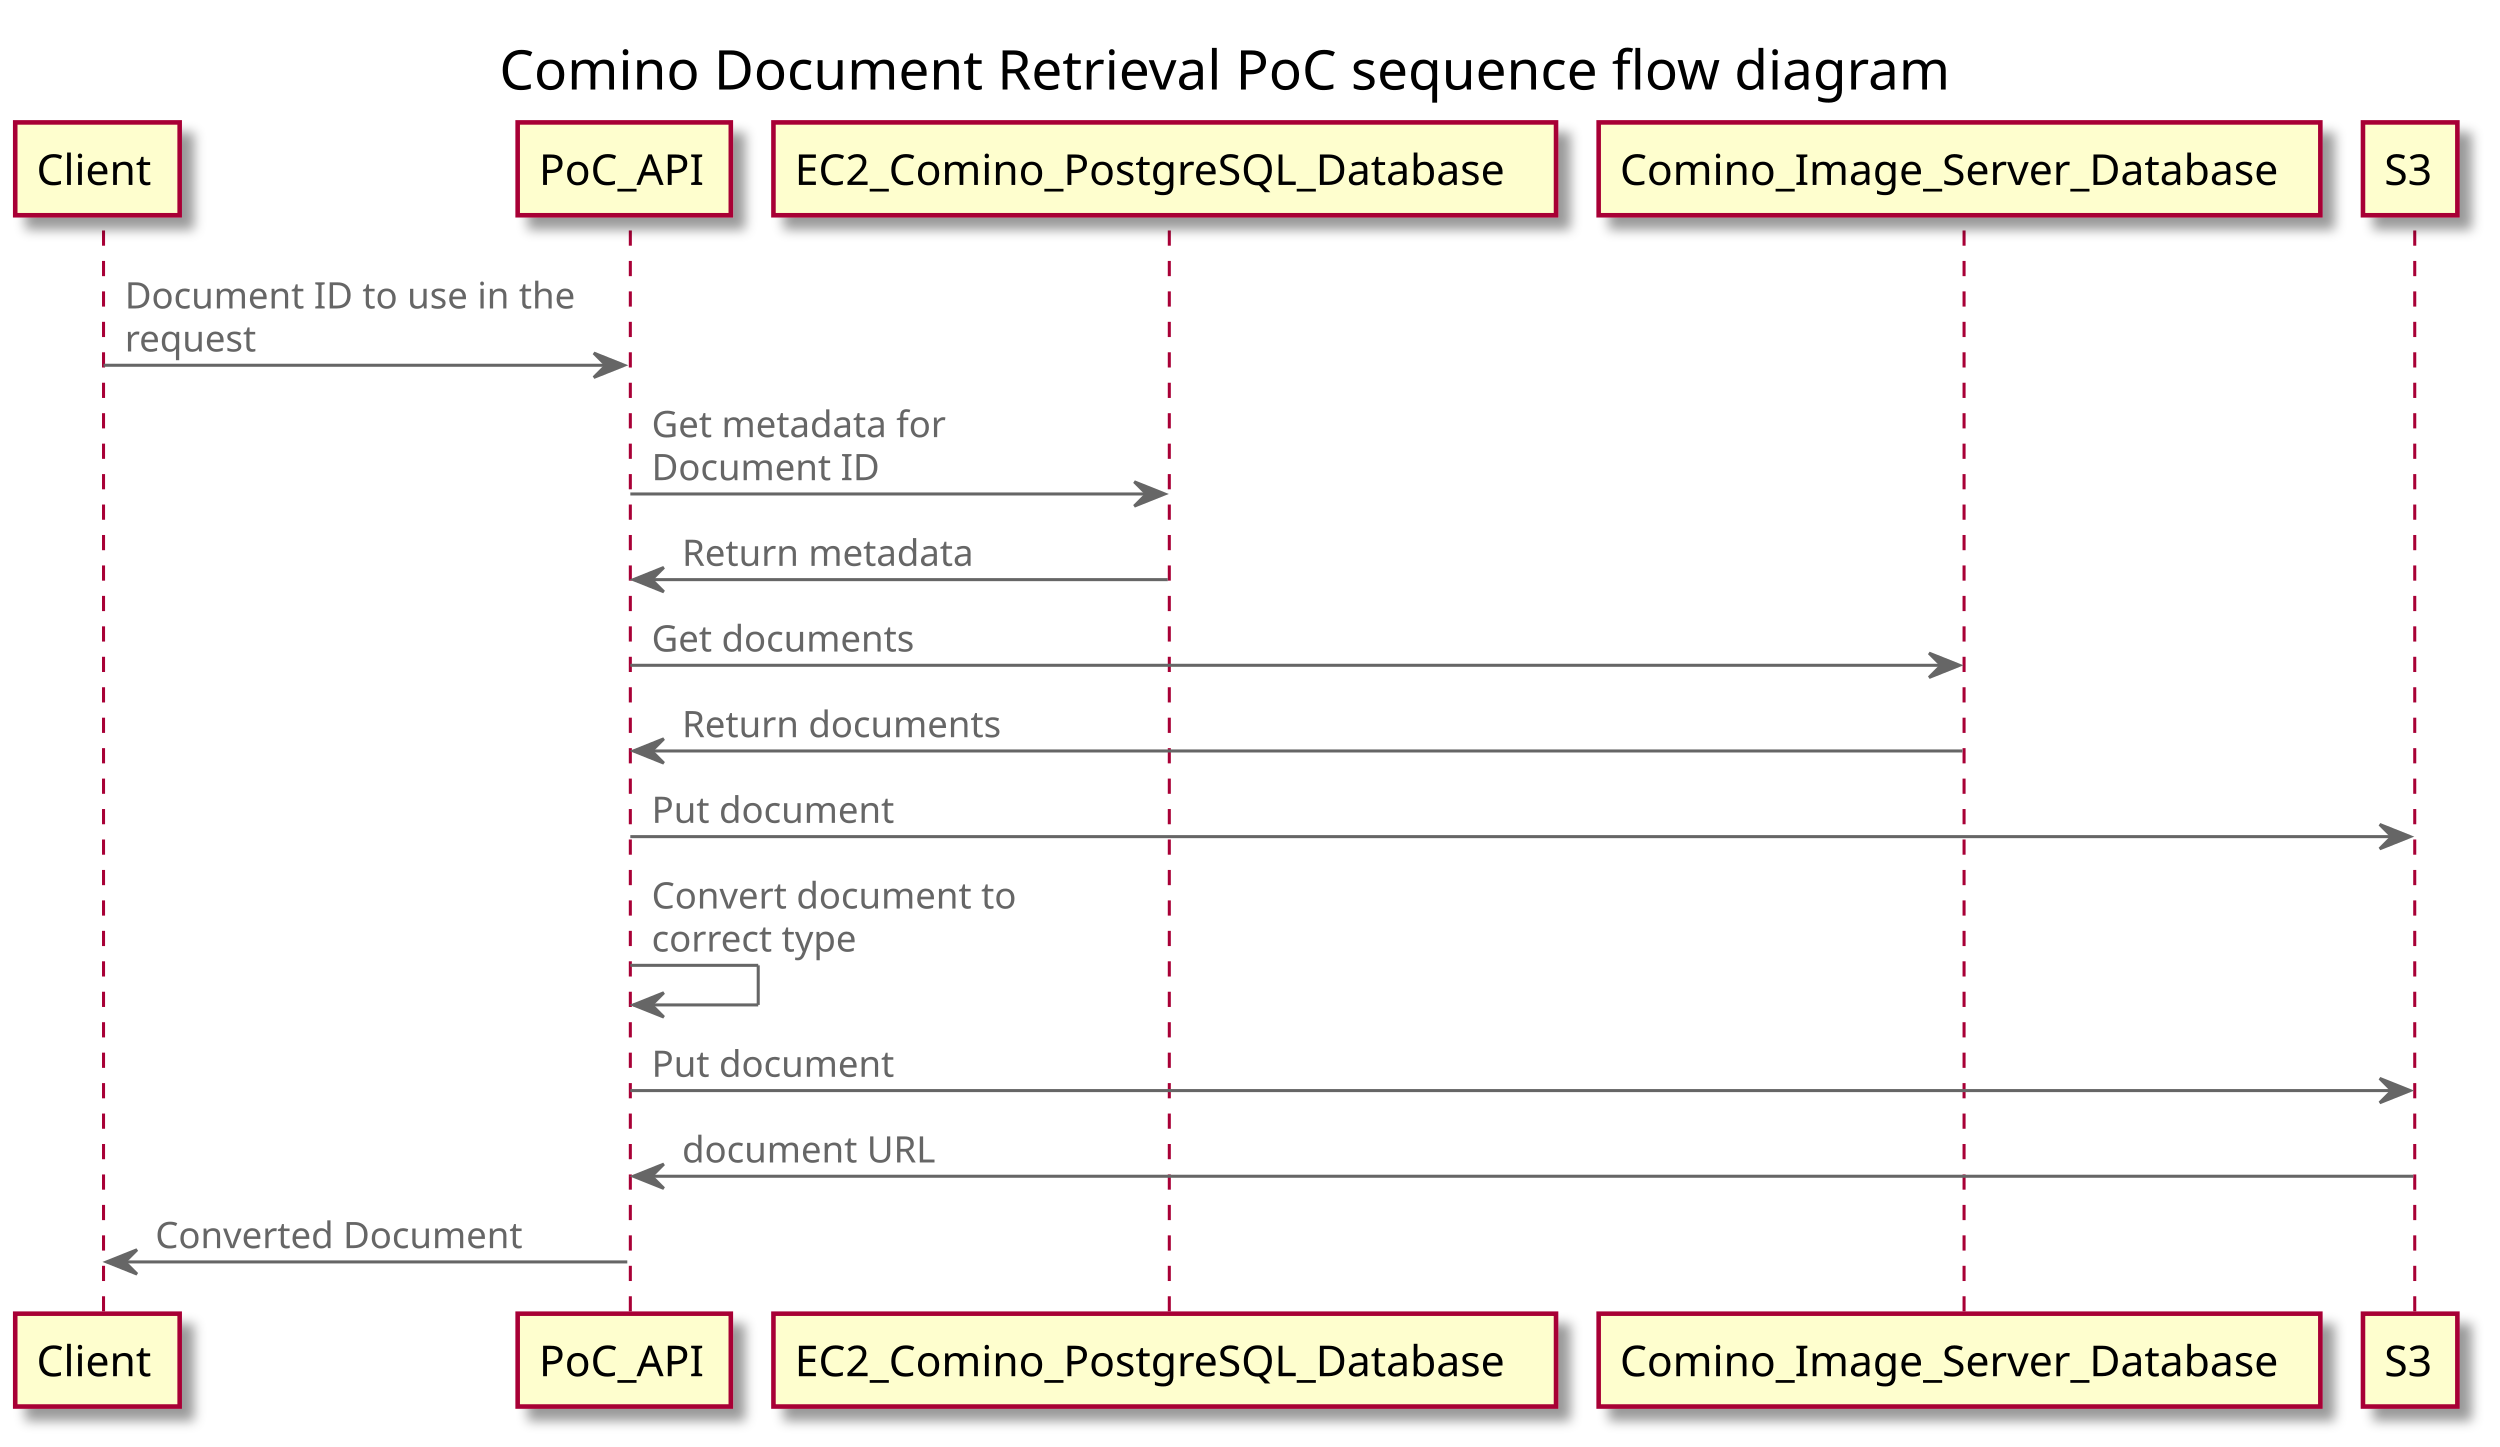
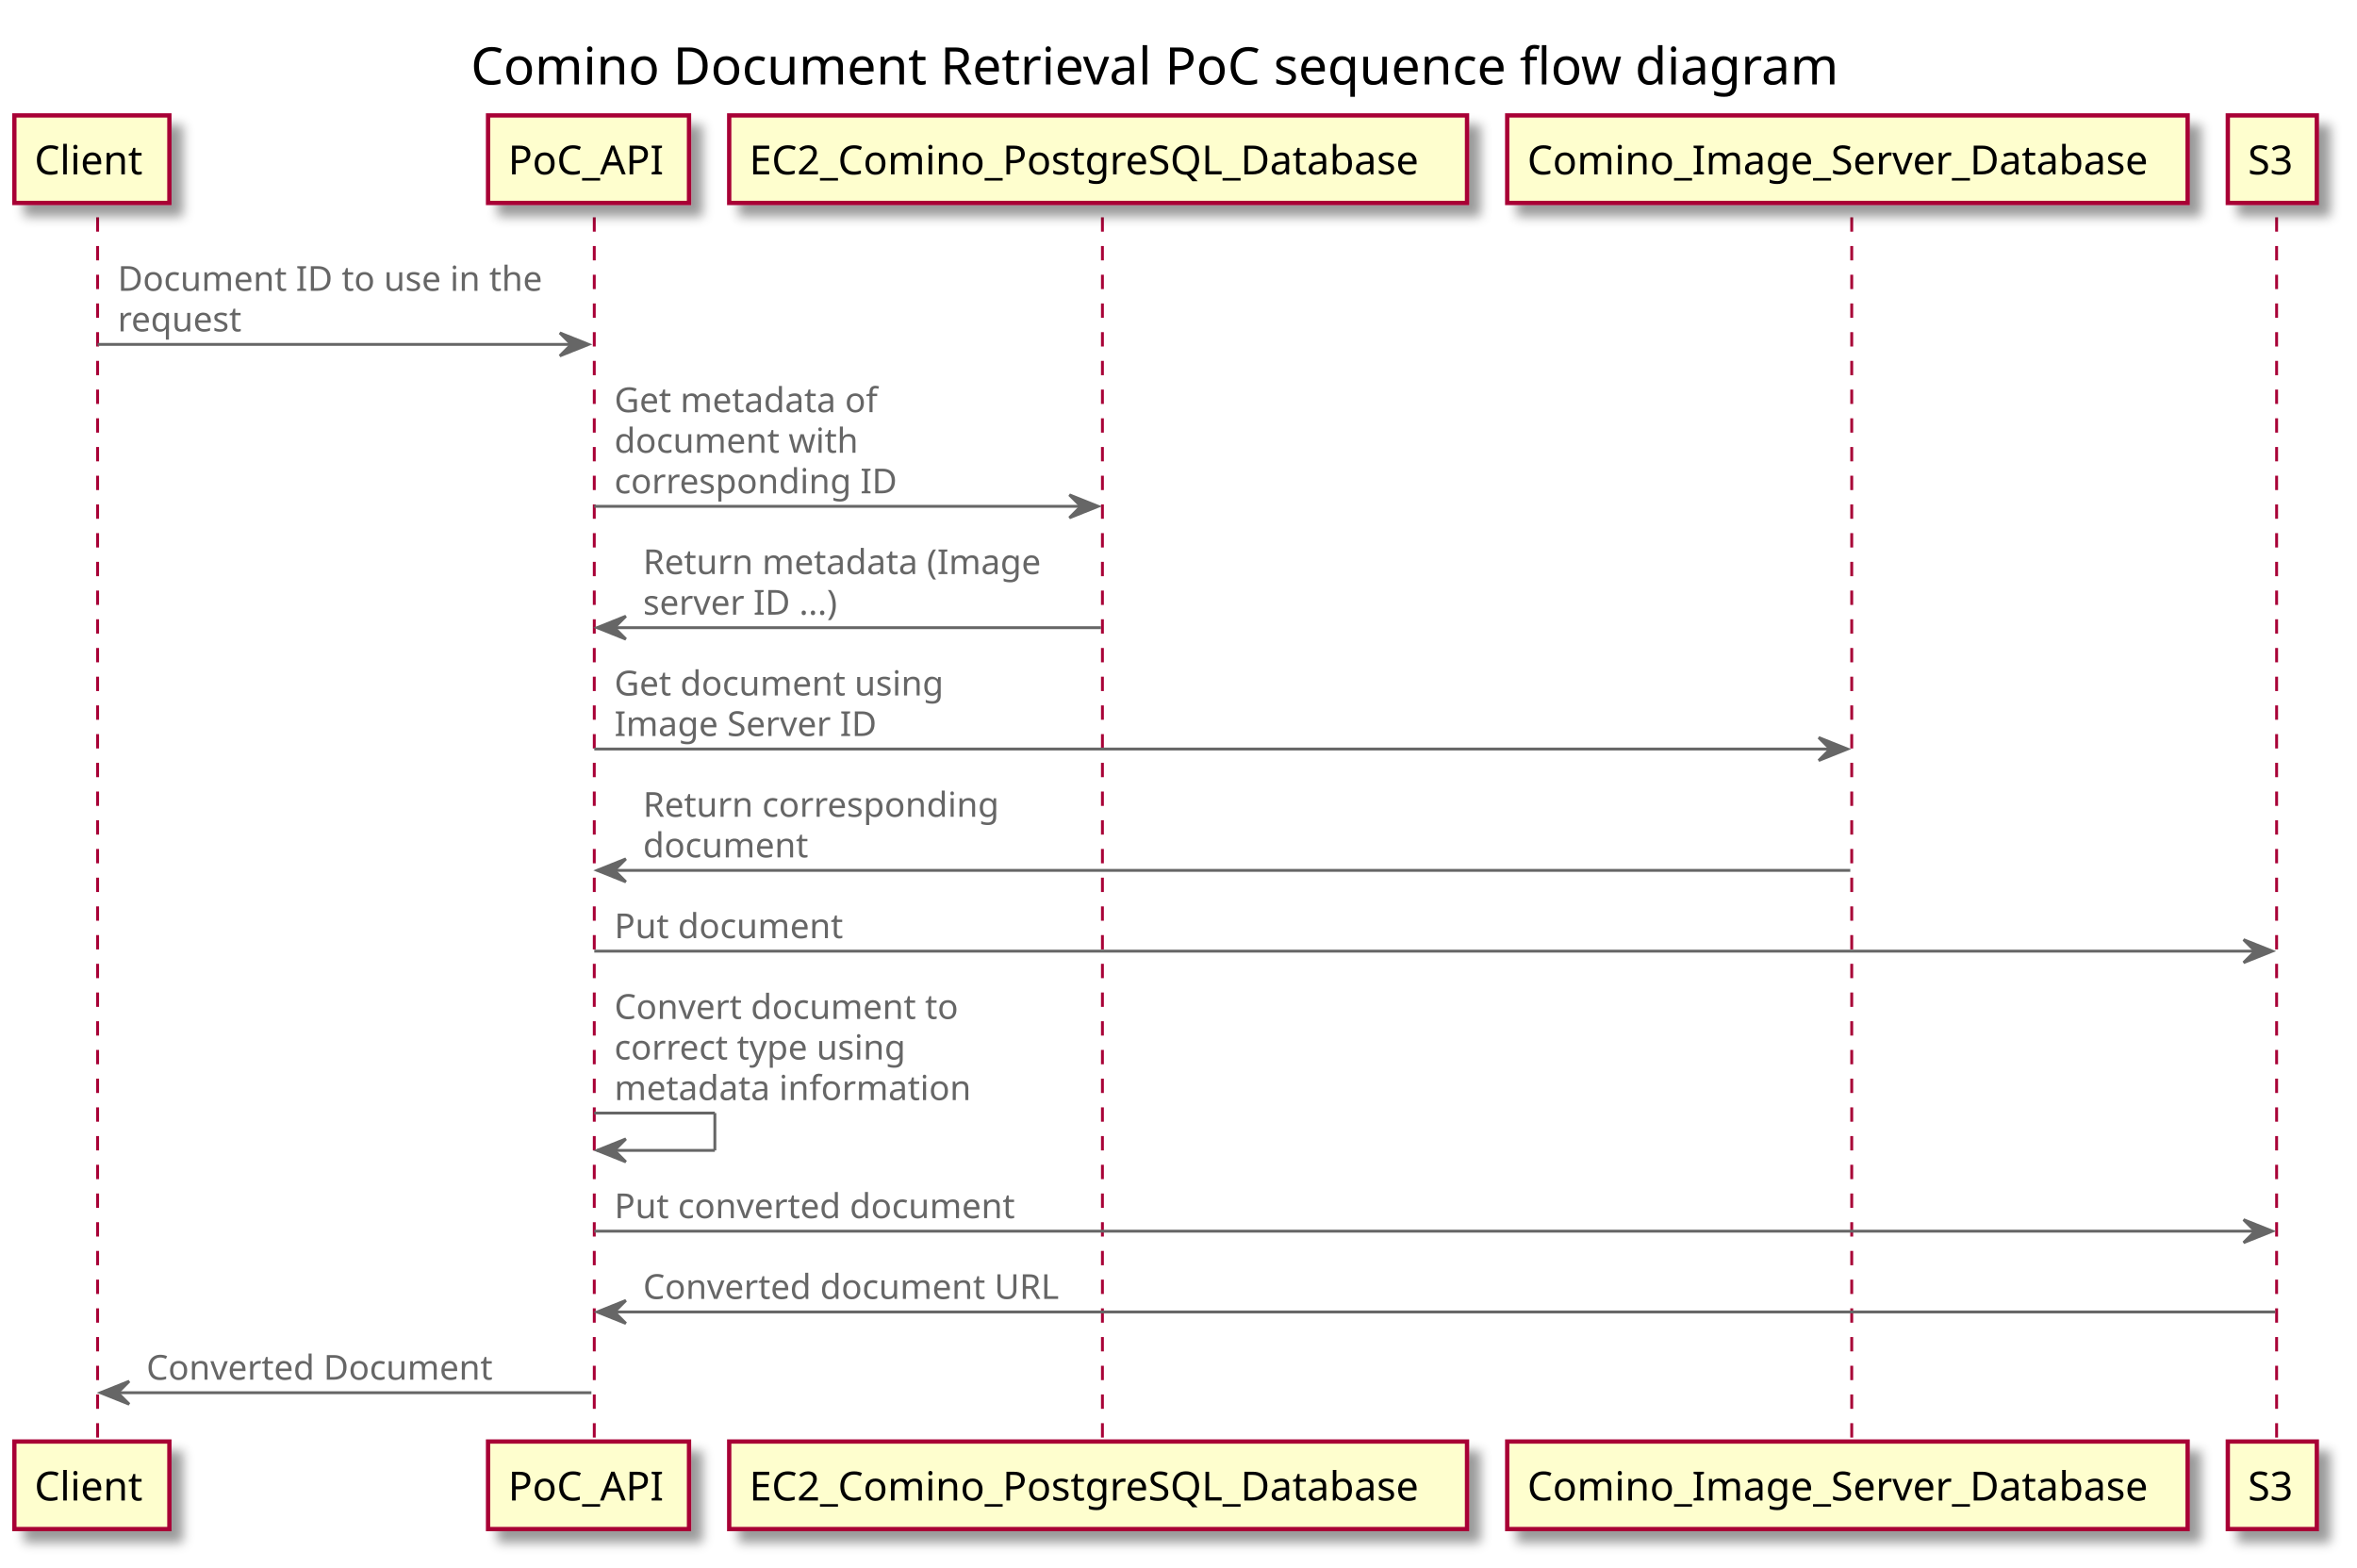
- <svg xmlns="http://www.w3.org/2000/svg" contentScriptType="application/ecmascript" contentStyleType="text/css" height="475px" preserveAspectRatio="none" style="width:821px;height:475px;background:#FFFFFF;" version="1.1" viewBox="0 0 821 475" width="821px" zoomAndPan="magnify">
+ <svg xmlns="http://www.w3.org/2000/svg" contentScriptType="application/ecmascript" contentStyleType="text/css" height="546px" preserveAspectRatio="none" style="width:821px;height:546px;background:#FFFFFF;" version="1.1" viewBox="0 0 821 546" width="821px" zoomAndPan="magnify">
  <defs>
-     <filter height="300%" id="f5p1owfury7mg" width="300%" x="-1" y="-1">
+     <filter height="300%" id="fwouuopi2ennw" width="300%" x="-1" y="-1">
      <feGaussianBlur result="blurOut" stdDeviation="2.0" />
      <feColorMatrix in="blurOut" result="blurOut2" type="matrix" values="0 0 0 0 0 0 0 0 0 0 0 0 0 0 0 0 0 0 .4 0" />
      <feOffset dx="4.0" dy="4.0" in="blurOut2" result="blurOut3" />
      <feBlend in="SourceGraphic" in2="blurOut3" mode="normal" />
    </filter>
  </defs>
  <g>
    <text fill="#000000" font-family="sans-serif" font-size="18" lengthAdjust="spacing" textLength="488" x="164" y="29.402">Comino Document Retrieval PoC sequence flow diagram</text>
-     <line style="stroke:#A80036;stroke-width:1.0;stroke-dasharray:5.0,5.0;" x1="34" x2="34" y1="75.688" y2="432.414" />
-     <line style="stroke:#A80036;stroke-width:1.0;stroke-dasharray:5.0,5.0;" x1="207" x2="207" y1="75.688" y2="432.414" />
-     <line style="stroke:#A80036;stroke-width:1.0;stroke-dasharray:5.0,5.0;" x1="384" x2="384" y1="75.688" y2="432.414" />
-     <line style="stroke:#A80036;stroke-width:1.0;stroke-dasharray:5.0,5.0;" x1="645" x2="645" y1="75.688" y2="432.414" />
-     <line style="stroke:#A80036;stroke-width:1.0;stroke-dasharray:5.0,5.0;" x1="793" x2="793" y1="75.688" y2="432.414" />
-     <rect fill="#FEFECE" filter="url(#f5p1owfury7mg)" height="30.488" style="stroke:#A80036;stroke-width:1.5;" width="54" x="5" y="40.199" />
+     <line style="stroke:#A80036;stroke-width:1.0;stroke-dasharray:5.0,5.0;" x1="34" x2="34" y1="75.688" y2="503.078" />
+     <line style="stroke:#A80036;stroke-width:1.0;stroke-dasharray:5.0,5.0;" x1="207" x2="207" y1="75.688" y2="503.078" />
+     <line style="stroke:#A80036;stroke-width:1.0;stroke-dasharray:5.0,5.0;" x1="384" x2="384" y1="75.688" y2="503.078" />
+     <line style="stroke:#A80036;stroke-width:1.0;stroke-dasharray:5.0,5.0;" x1="645" x2="645" y1="75.688" y2="503.078" />
+     <line style="stroke:#A80036;stroke-width:1.0;stroke-dasharray:5.0,5.0;" x1="793" x2="793" y1="75.688" y2="503.078" />
+     <rect fill="#FEFECE" filter="url(#fwouuopi2ennw)" height="30.488" style="stroke:#A80036;stroke-width:1.5;" width="54" x="5" y="40.199" />
    <text fill="#000000" font-family="sans-serif" font-size="14" lengthAdjust="spacing" textLength="40" x="12" y="60.734">Client</text>
-     <rect fill="#FEFECE" filter="url(#f5p1owfury7mg)" height="30.488" style="stroke:#A80036;stroke-width:1.5;" width="54" x="5" y="431.414" />
-     <text fill="#000000" font-family="sans-serif" font-size="14" lengthAdjust="spacing" textLength="40" x="12" y="451.949">Client</text>
-     <rect fill="#FEFECE" filter="url(#f5p1owfury7mg)" height="30.488" style="stroke:#A80036;stroke-width:1.5;" width="70" x="170" y="40.199" />
+     <rect fill="#FEFECE" filter="url(#fwouuopi2ennw)" height="30.488" style="stroke:#A80036;stroke-width:1.5;" width="54" x="5" y="502.078" />
+     <text fill="#000000" font-family="sans-serif" font-size="14" lengthAdjust="spacing" textLength="40" x="12" y="522.613">Client</text>
+     <rect fill="#FEFECE" filter="url(#fwouuopi2ennw)" height="30.488" style="stroke:#A80036;stroke-width:1.5;" width="70" x="170" y="40.199" />
    <text fill="#000000" font-family="sans-serif" font-size="14" lengthAdjust="spacing" textLength="56" x="177" y="60.734">PoC_API</text>
-     <rect fill="#FEFECE" filter="url(#f5p1owfury7mg)" height="30.488" style="stroke:#A80036;stroke-width:1.5;" width="70" x="170" y="431.414" />
-     <text fill="#000000" font-family="sans-serif" font-size="14" lengthAdjust="spacing" textLength="56" x="177" y="451.949">PoC_API</text>
-     <rect fill="#FEFECE" filter="url(#f5p1owfury7mg)" height="30.488" style="stroke:#A80036;stroke-width:1.5;" width="257" x="254" y="40.199" />
+     <rect fill="#FEFECE" filter="url(#fwouuopi2ennw)" height="30.488" style="stroke:#A80036;stroke-width:1.5;" width="70" x="170" y="502.078" />
+     <text fill="#000000" font-family="sans-serif" font-size="14" lengthAdjust="spacing" textLength="56" x="177" y="522.613">PoC_API</text>
+     <rect fill="#FEFECE" filter="url(#fwouuopi2ennw)" height="30.488" style="stroke:#A80036;stroke-width:1.5;" width="257" x="254" y="40.199" />
    <text fill="#000000" font-family="sans-serif" font-size="14" lengthAdjust="spacing" textLength="243" x="261" y="60.734">EC2_Comino_PostgreSQL_Database</text>
-     <rect fill="#FEFECE" filter="url(#f5p1owfury7mg)" height="30.488" style="stroke:#A80036;stroke-width:1.5;" width="257" x="254" y="431.414" />
-     <text fill="#000000" font-family="sans-serif" font-size="14" lengthAdjust="spacing" textLength="243" x="261" y="451.949">EC2_Comino_PostgreSQL_Database</text>
-     <rect fill="#FEFECE" filter="url(#f5p1owfury7mg)" height="30.488" style="stroke:#A80036;stroke-width:1.5;" width="237" x="525" y="40.199" />
+     <rect fill="#FEFECE" filter="url(#fwouuopi2ennw)" height="30.488" style="stroke:#A80036;stroke-width:1.5;" width="257" x="254" y="502.078" />
+     <text fill="#000000" font-family="sans-serif" font-size="14" lengthAdjust="spacing" textLength="243" x="261" y="522.613">EC2_Comino_PostgreSQL_Database</text>
+     <rect fill="#FEFECE" filter="url(#fwouuopi2ennw)" height="30.488" style="stroke:#A80036;stroke-width:1.5;" width="237" x="525" y="40.199" />
    <text fill="#000000" font-family="sans-serif" font-size="14" lengthAdjust="spacing" textLength="223" x="532" y="60.734">Comino_Image_Server_Database</text>
-     <rect fill="#FEFECE" filter="url(#f5p1owfury7mg)" height="30.488" style="stroke:#A80036;stroke-width:1.5;" width="237" x="525" y="431.414" />
-     <text fill="#000000" font-family="sans-serif" font-size="14" lengthAdjust="spacing" textLength="223" x="532" y="451.949">Comino_Image_Server_Database</text>
-     <rect fill="#FEFECE" filter="url(#f5p1owfury7mg)" height="30.488" style="stroke:#A80036;stroke-width:1.5;" width="31" x="776" y="40.199" />
+     <rect fill="#FEFECE" filter="url(#fwouuopi2ennw)" height="30.488" style="stroke:#A80036;stroke-width:1.5;" width="237" x="525" y="502.078" />
+     <text fill="#000000" font-family="sans-serif" font-size="14" lengthAdjust="spacing" textLength="223" x="532" y="522.613">Comino_Image_Server_Database</text>
+     <rect fill="#FEFECE" filter="url(#fwouuopi2ennw)" height="30.488" style="stroke:#A80036;stroke-width:1.5;" width="31" x="776" y="40.199" />
    <text fill="#000000" font-family="sans-serif" font-size="14" lengthAdjust="spacing" textLength="17" x="783" y="60.734">S3</text>
-     <rect fill="#FEFECE" filter="url(#f5p1owfury7mg)" height="30.488" style="stroke:#A80036;stroke-width:1.5;" width="31" x="776" y="431.414" />
-     <text fill="#000000" font-family="sans-serif" font-size="14" lengthAdjust="spacing" textLength="17" x="783" y="451.949">S3</text>
+     <rect fill="#FEFECE" filter="url(#fwouuopi2ennw)" height="30.488" style="stroke:#A80036;stroke-width:1.5;" width="31" x="776" y="502.078" />
+     <text fill="#000000" font-family="sans-serif" font-size="14" lengthAdjust="spacing" textLength="17" x="783" y="522.613">S3</text>
    <polygon fill="#666666" points="195,115.953,205,119.953,195,123.953,199,119.953" style="stroke:#666666;stroke-width:1.0;" />
    <line style="stroke:#666666;stroke-width:1.0;" x1="34" x2="201" y1="119.953" y2="119.953" />
    <text fill="#666666" font-family="sans-serif" font-size="12" lengthAdjust="spacing" textLength="149" x="41" y="101.289">Document ID to use in the</text>
    <text fill="#666666" font-family="sans-serif" font-size="12" lengthAdjust="spacing" textLength="44" x="41" y="115.422">request</text>
-     <polygon fill="#666666" points="372.5,158.219,382.5,162.219,372.5,166.219,376.5,162.219" style="stroke:#666666;stroke-width:1.0;" />
-     <line style="stroke:#666666;stroke-width:1.0;" x1="207" x2="378.5" y1="162.219" y2="162.219" />
-     <text fill="#666666" font-family="sans-serif" font-size="12" lengthAdjust="spacing" textLength="99" x="214" y="143.555">Get metadata for</text>
-     <text fill="#666666" font-family="sans-serif" font-size="12" lengthAdjust="spacing" textLength="74" x="214" y="157.688">Document ID</text>
-     <polygon fill="#666666" points="218,186.352,208,190.352,218,194.352,214,190.352" style="stroke:#666666;stroke-width:1.0;" />
-     <line style="stroke:#666666;stroke-width:1.0;" x1="212" x2="383.5" y1="190.352" y2="190.352" />
-     <text fill="#666666" font-family="sans-serif" font-size="12" lengthAdjust="spacing" textLength="97" x="224" y="185.82">Return metadata</text>
-     <polygon fill="#666666" points="633.5,214.484,643.5,218.484,633.5,222.484,637.5,218.484" style="stroke:#666666;stroke-width:1.0;" />
-     <line style="stroke:#666666;stroke-width:1.0;" x1="207" x2="639.5" y1="218.484" y2="218.484" />
-     <text fill="#666666" font-family="sans-serif" font-size="12" lengthAdjust="spacing" textLength="87" x="214" y="213.953">Get documents</text>
-     <polygon fill="#666666" points="218,242.617,208,246.617,218,250.617,214,246.617" style="stroke:#666666;stroke-width:1.0;" />
-     <line style="stroke:#666666;stroke-width:1.0;" x1="212" x2="644.5" y1="246.617" y2="246.617" />
-     <text fill="#666666" font-family="sans-serif" font-size="12" lengthAdjust="spacing" textLength="105" x="224" y="242.086">Return documents</text>
-     <polygon fill="#666666" points="781.5,270.75,791.5,274.75,781.5,278.75,785.5,274.75" style="stroke:#666666;stroke-width:1.0;" />
-     <line style="stroke:#666666;stroke-width:1.0;" x1="207" x2="787.5" y1="274.75" y2="274.75" />
-     <text fill="#666666" font-family="sans-serif" font-size="12" lengthAdjust="spacing" textLength="79" x="214" y="270.219">Put document</text>
-     <line style="stroke:#666666;stroke-width:1.0;" x1="207" x2="249" y1="317.016" y2="317.016" />
-     <line style="stroke:#666666;stroke-width:1.0;" x1="249" x2="249" y1="317.016" y2="330.016" />
-     <line style="stroke:#666666;stroke-width:1.0;" x1="208" x2="249" y1="330.016" y2="330.016" />
-     <polygon fill="#666666" points="218,326.016,208,330.016,218,334.016,214,330.016" style="stroke:#666666;stroke-width:1.0;" />
-     <text fill="#666666" font-family="sans-serif" font-size="12" lengthAdjust="spacing" textLength="120" x="214" y="298.352">Convert document to</text>
-     <text fill="#666666" font-family="sans-serif" font-size="12" lengthAdjust="spacing" textLength="69" x="214" y="312.484">correct type</text>
-     <polygon fill="#666666" points="781.5,354.148,791.5,358.148,781.5,362.148,785.5,358.148" style="stroke:#666666;stroke-width:1.0;" />
-     <line style="stroke:#666666;stroke-width:1.0;" x1="207" x2="787.5" y1="358.148" y2="358.148" />
-     <text fill="#666666" font-family="sans-serif" font-size="12" lengthAdjust="spacing" textLength="79" x="214" y="353.617">Put document</text>
-     <polygon fill="#666666" points="218,382.281,208,386.281,218,390.281,214,386.281" style="stroke:#666666;stroke-width:1.0;" />
-     <line style="stroke:#666666;stroke-width:1.0;" x1="212" x2="792.5" y1="386.281" y2="386.281" />
-     <text fill="#666666" font-family="sans-serif" font-size="12" lengthAdjust="spacing" textLength="83" x="224" y="381.75">document URL</text>
-     <polygon fill="#666666" points="45,410.414,35,414.414,45,418.414,41,414.414" style="stroke:#666666;stroke-width:1.0;" />
-     <line style="stroke:#666666;stroke-width:1.0;" x1="39" x2="206" y1="414.414" y2="414.414" />
-     <text fill="#666666" font-family="sans-serif" font-size="12" lengthAdjust="spacing" textLength="121" x="51" y="409.883">Converted Document</text>
+     <polygon fill="#666666" points="372.5,172.352,382.5,176.352,372.5,180.352,376.5,176.352" style="stroke:#666666;stroke-width:1.0;" />
+     <line style="stroke:#666666;stroke-width:1.0;" x1="207" x2="378.5" y1="176.352" y2="176.352" />
+     <text fill="#666666" font-family="sans-serif" font-size="12" lengthAdjust="spacing" textLength="94" x="214" y="143.555">Get metadata of</text>
+     <text fill="#666666" font-family="sans-serif" font-size="12" lengthAdjust="spacing" textLength="84" x="214" y="157.688">document with</text>
+     <text fill="#666666" font-family="sans-serif" font-size="12" lengthAdjust="spacing" textLength="99" x="214" y="171.82">corresponding ID</text>
+     <polygon fill="#666666" points="218,214.617,208,218.617,218,222.617,214,218.617" style="stroke:#666666;stroke-width:1.0;" />
+     <line style="stroke:#666666;stroke-width:1.0;" x1="212" x2="383.5" y1="218.617" y2="218.617" />
+     <text fill="#666666" font-family="sans-serif" font-size="12" lengthAdjust="spacing" textLength="140" x="224" y="199.953">Return metadata (Image</text>
+     <text fill="#666666" font-family="sans-serif" font-size="12" lengthAdjust="spacing" textLength="72" x="224" y="214.086">server ID ...)</text>
+     <polygon fill="#666666" points="633.5,256.883,643.5,260.883,633.5,264.883,637.5,260.883" style="stroke:#666666;stroke-width:1.0;" />
+     <line style="stroke:#666666;stroke-width:1.0;" x1="207" x2="639.5" y1="260.883" y2="260.883" />
+     <text fill="#666666" font-family="sans-serif" font-size="12" lengthAdjust="spacing" textLength="115" x="214" y="242.219">Get document using</text>
+     <text fill="#666666" font-family="sans-serif" font-size="12" lengthAdjust="spacing" textLength="91" x="214" y="256.352">Image Server ID</text>
+     <polygon fill="#666666" points="218,299.148,208,303.148,218,307.148,214,303.148" style="stroke:#666666;stroke-width:1.0;" />
+     <line style="stroke:#666666;stroke-width:1.0;" x1="212" x2="644.5" y1="303.148" y2="303.148" />
+     <text fill="#666666" font-family="sans-serif" font-size="12" lengthAdjust="spacing" textLength="125" x="224" y="284.484">Return corresponding</text>
+     <text fill="#666666" font-family="sans-serif" font-size="12" lengthAdjust="spacing" textLength="57" x="224" y="298.617">document</text>
+     <polygon fill="#666666" points="781.5,327.281,791.5,331.281,781.5,335.281,785.5,331.281" style="stroke:#666666;stroke-width:1.0;" />
+     <line style="stroke:#666666;stroke-width:1.0;" x1="207" x2="787.5" y1="331.281" y2="331.281" />
+     <text fill="#666666" font-family="sans-serif" font-size="12" lengthAdjust="spacing" textLength="79" x="214" y="326.75">Put document</text>
+     <line style="stroke:#666666;stroke-width:1.0;" x1="207" x2="249" y1="387.68" y2="387.68" />
+     <line style="stroke:#666666;stroke-width:1.0;" x1="249" x2="249" y1="387.68" y2="400.68" />
+     <line style="stroke:#666666;stroke-width:1.0;" x1="208" x2="249" y1="400.68" y2="400.68" />
+     <polygon fill="#666666" points="218,396.68,208,400.68,218,404.68,214,400.68" style="stroke:#666666;stroke-width:1.0;" />
+     <text fill="#666666" font-family="sans-serif" font-size="12" lengthAdjust="spacing" textLength="120" x="214" y="354.883">Convert document to</text>
+     <text fill="#666666" font-family="sans-serif" font-size="12" lengthAdjust="spacing" textLength="103" x="214" y="369.016">correct type using</text>
+     <text fill="#666666" font-family="sans-serif" font-size="12" lengthAdjust="spacing" textLength="124" x="214" y="383.148">metadata information</text>
+     <polygon fill="#666666" points="781.5,424.812,791.5,428.812,781.5,432.812,785.5,428.812" style="stroke:#666666;stroke-width:1.0;" />
+     <line style="stroke:#666666;stroke-width:1.0;" x1="207" x2="787.5" y1="428.812" y2="428.812" />
+     <text fill="#666666" font-family="sans-serif" font-size="12" lengthAdjust="spacing" textLength="140" x="214" y="424.281">Put converted document</text>
+     <polygon fill="#666666" points="218,452.945,208,456.945,218,460.945,214,456.945" style="stroke:#666666;stroke-width:1.0;" />
+     <line style="stroke:#666666;stroke-width:1.0;" x1="212" x2="792.5" y1="456.945" y2="456.945" />
+     <text fill="#666666" font-family="sans-serif" font-size="12" lengthAdjust="spacing" textLength="146" x="224" y="452.414">Converted document URL</text>
+     <polygon fill="#666666" points="45,481.078,35,485.078,45,489.078,41,485.078" style="stroke:#666666;stroke-width:1.0;" />
+     <line style="stroke:#666666;stroke-width:1.0;" x1="39" x2="206" y1="485.078" y2="485.078" />
+     <text fill="#666666" font-family="sans-serif" font-size="12" lengthAdjust="spacing" textLength="121" x="51" y="480.547">Converted Document</text>
  </g>
</svg>
